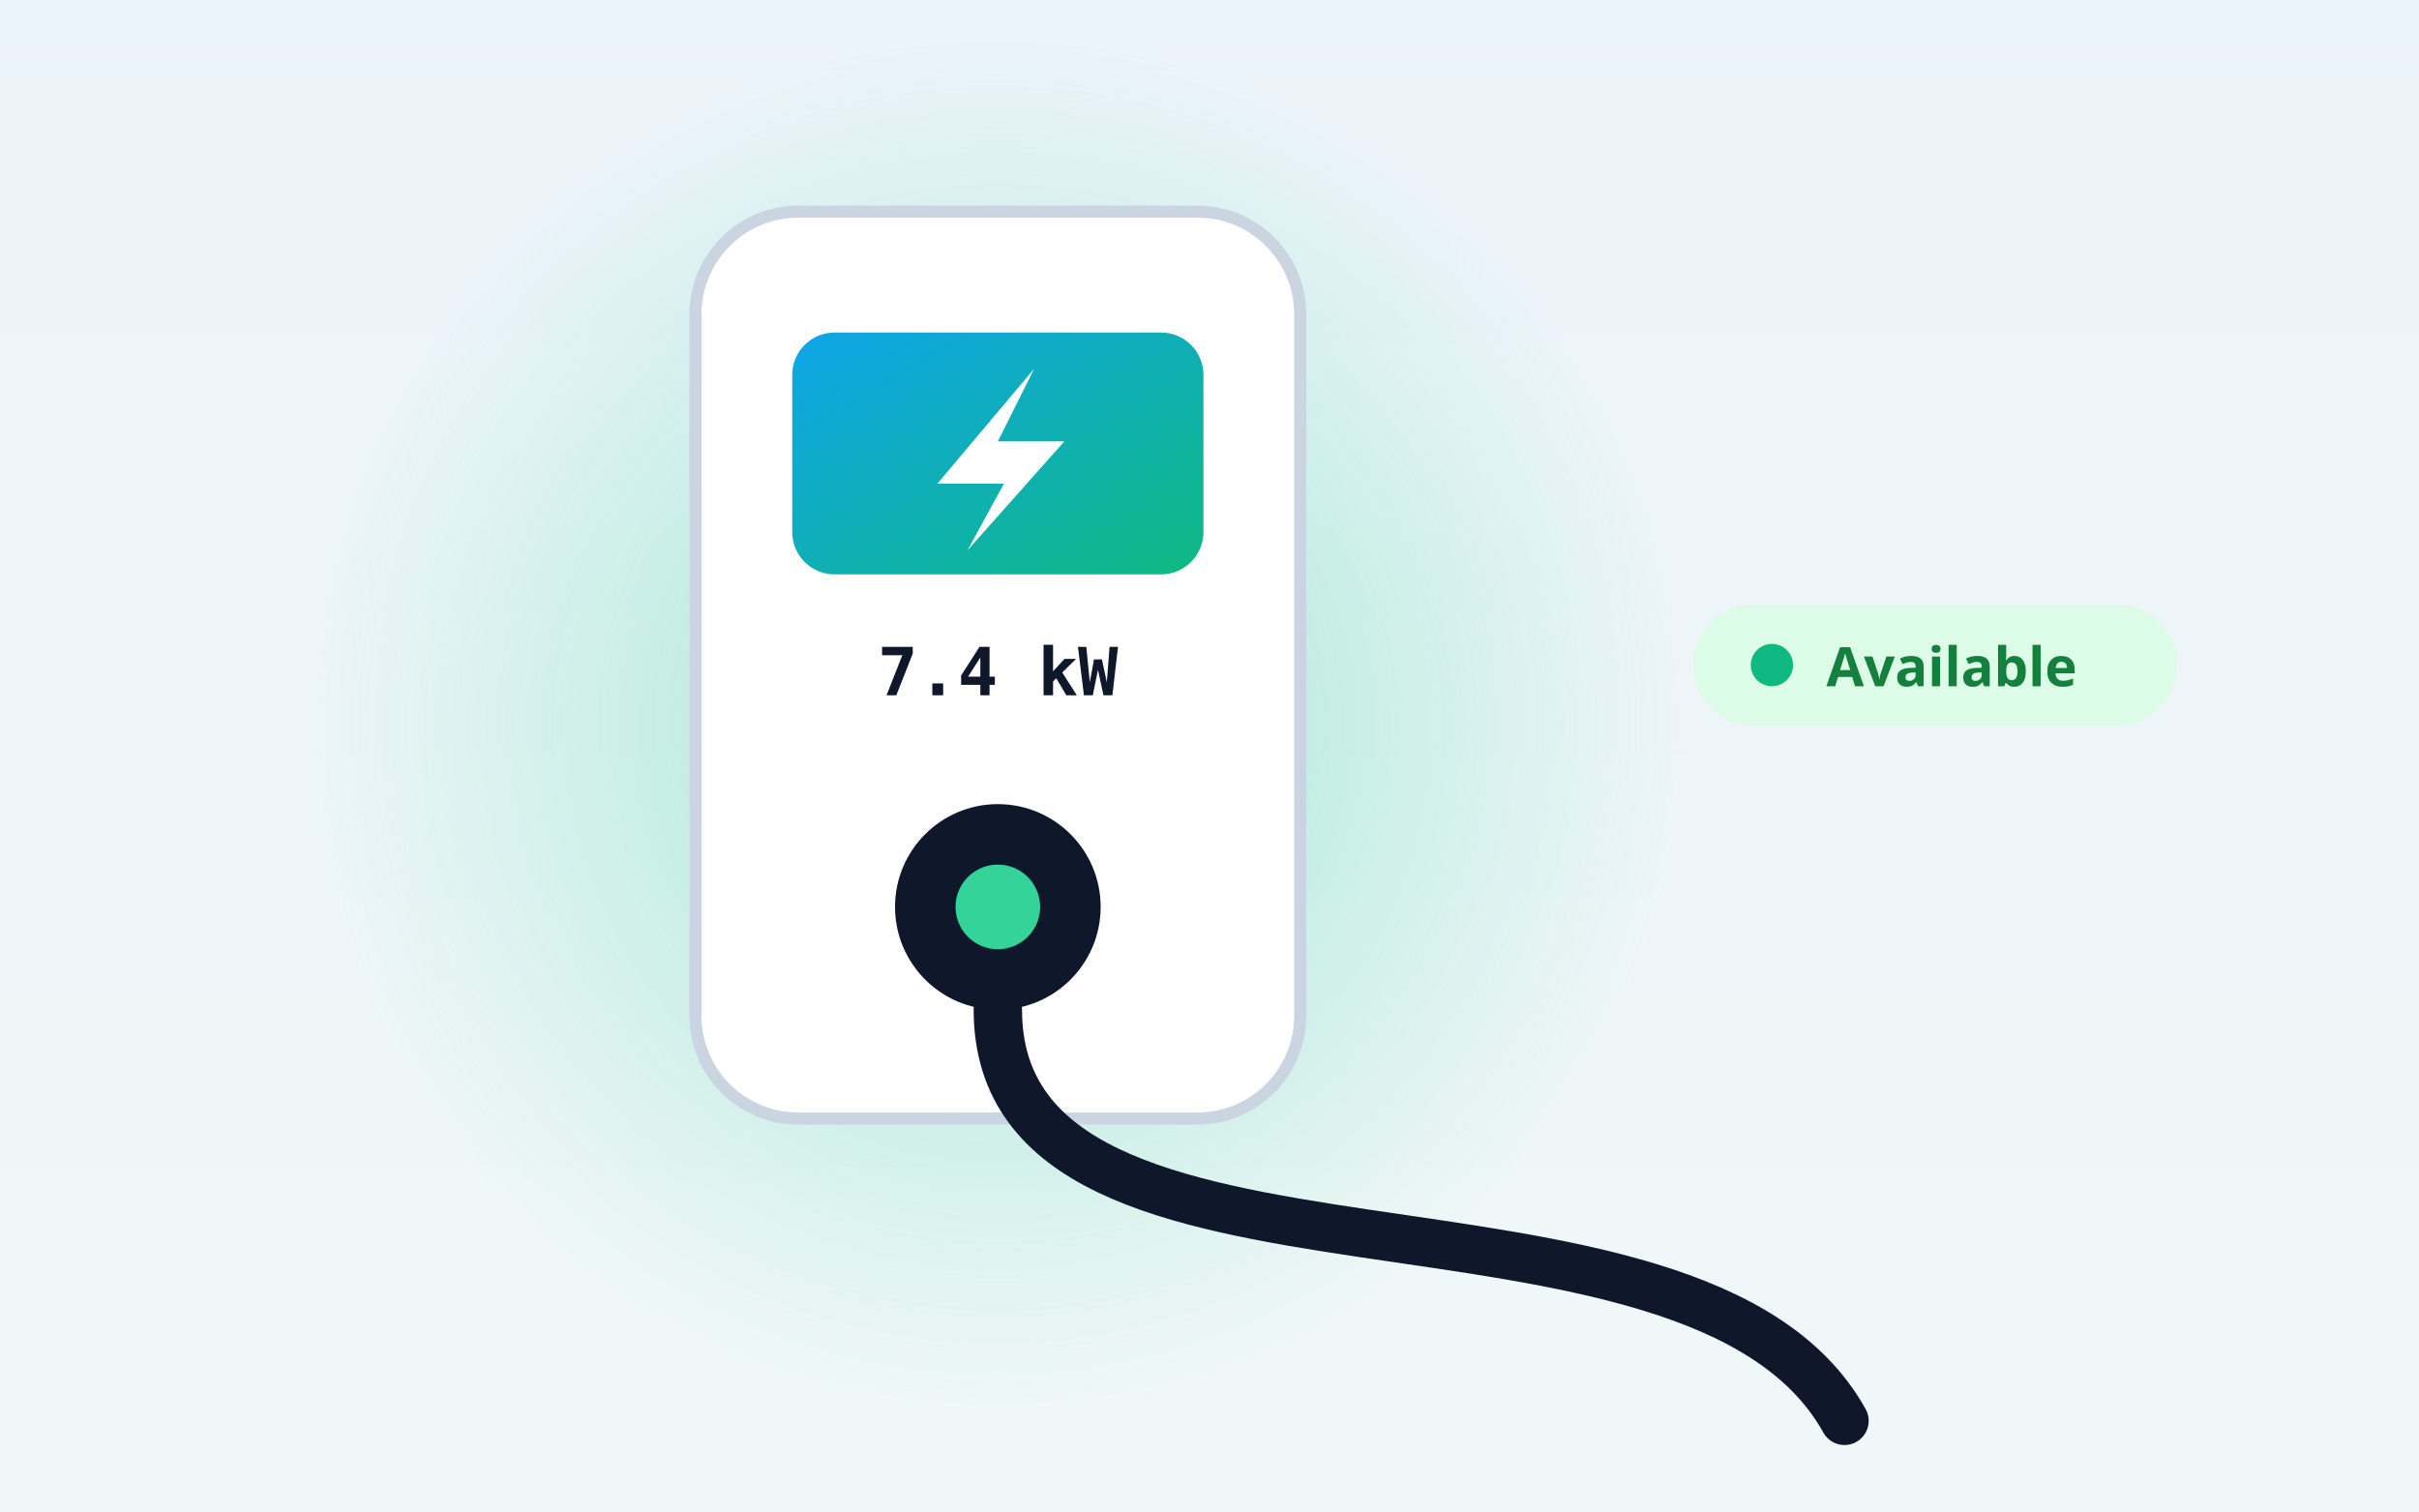
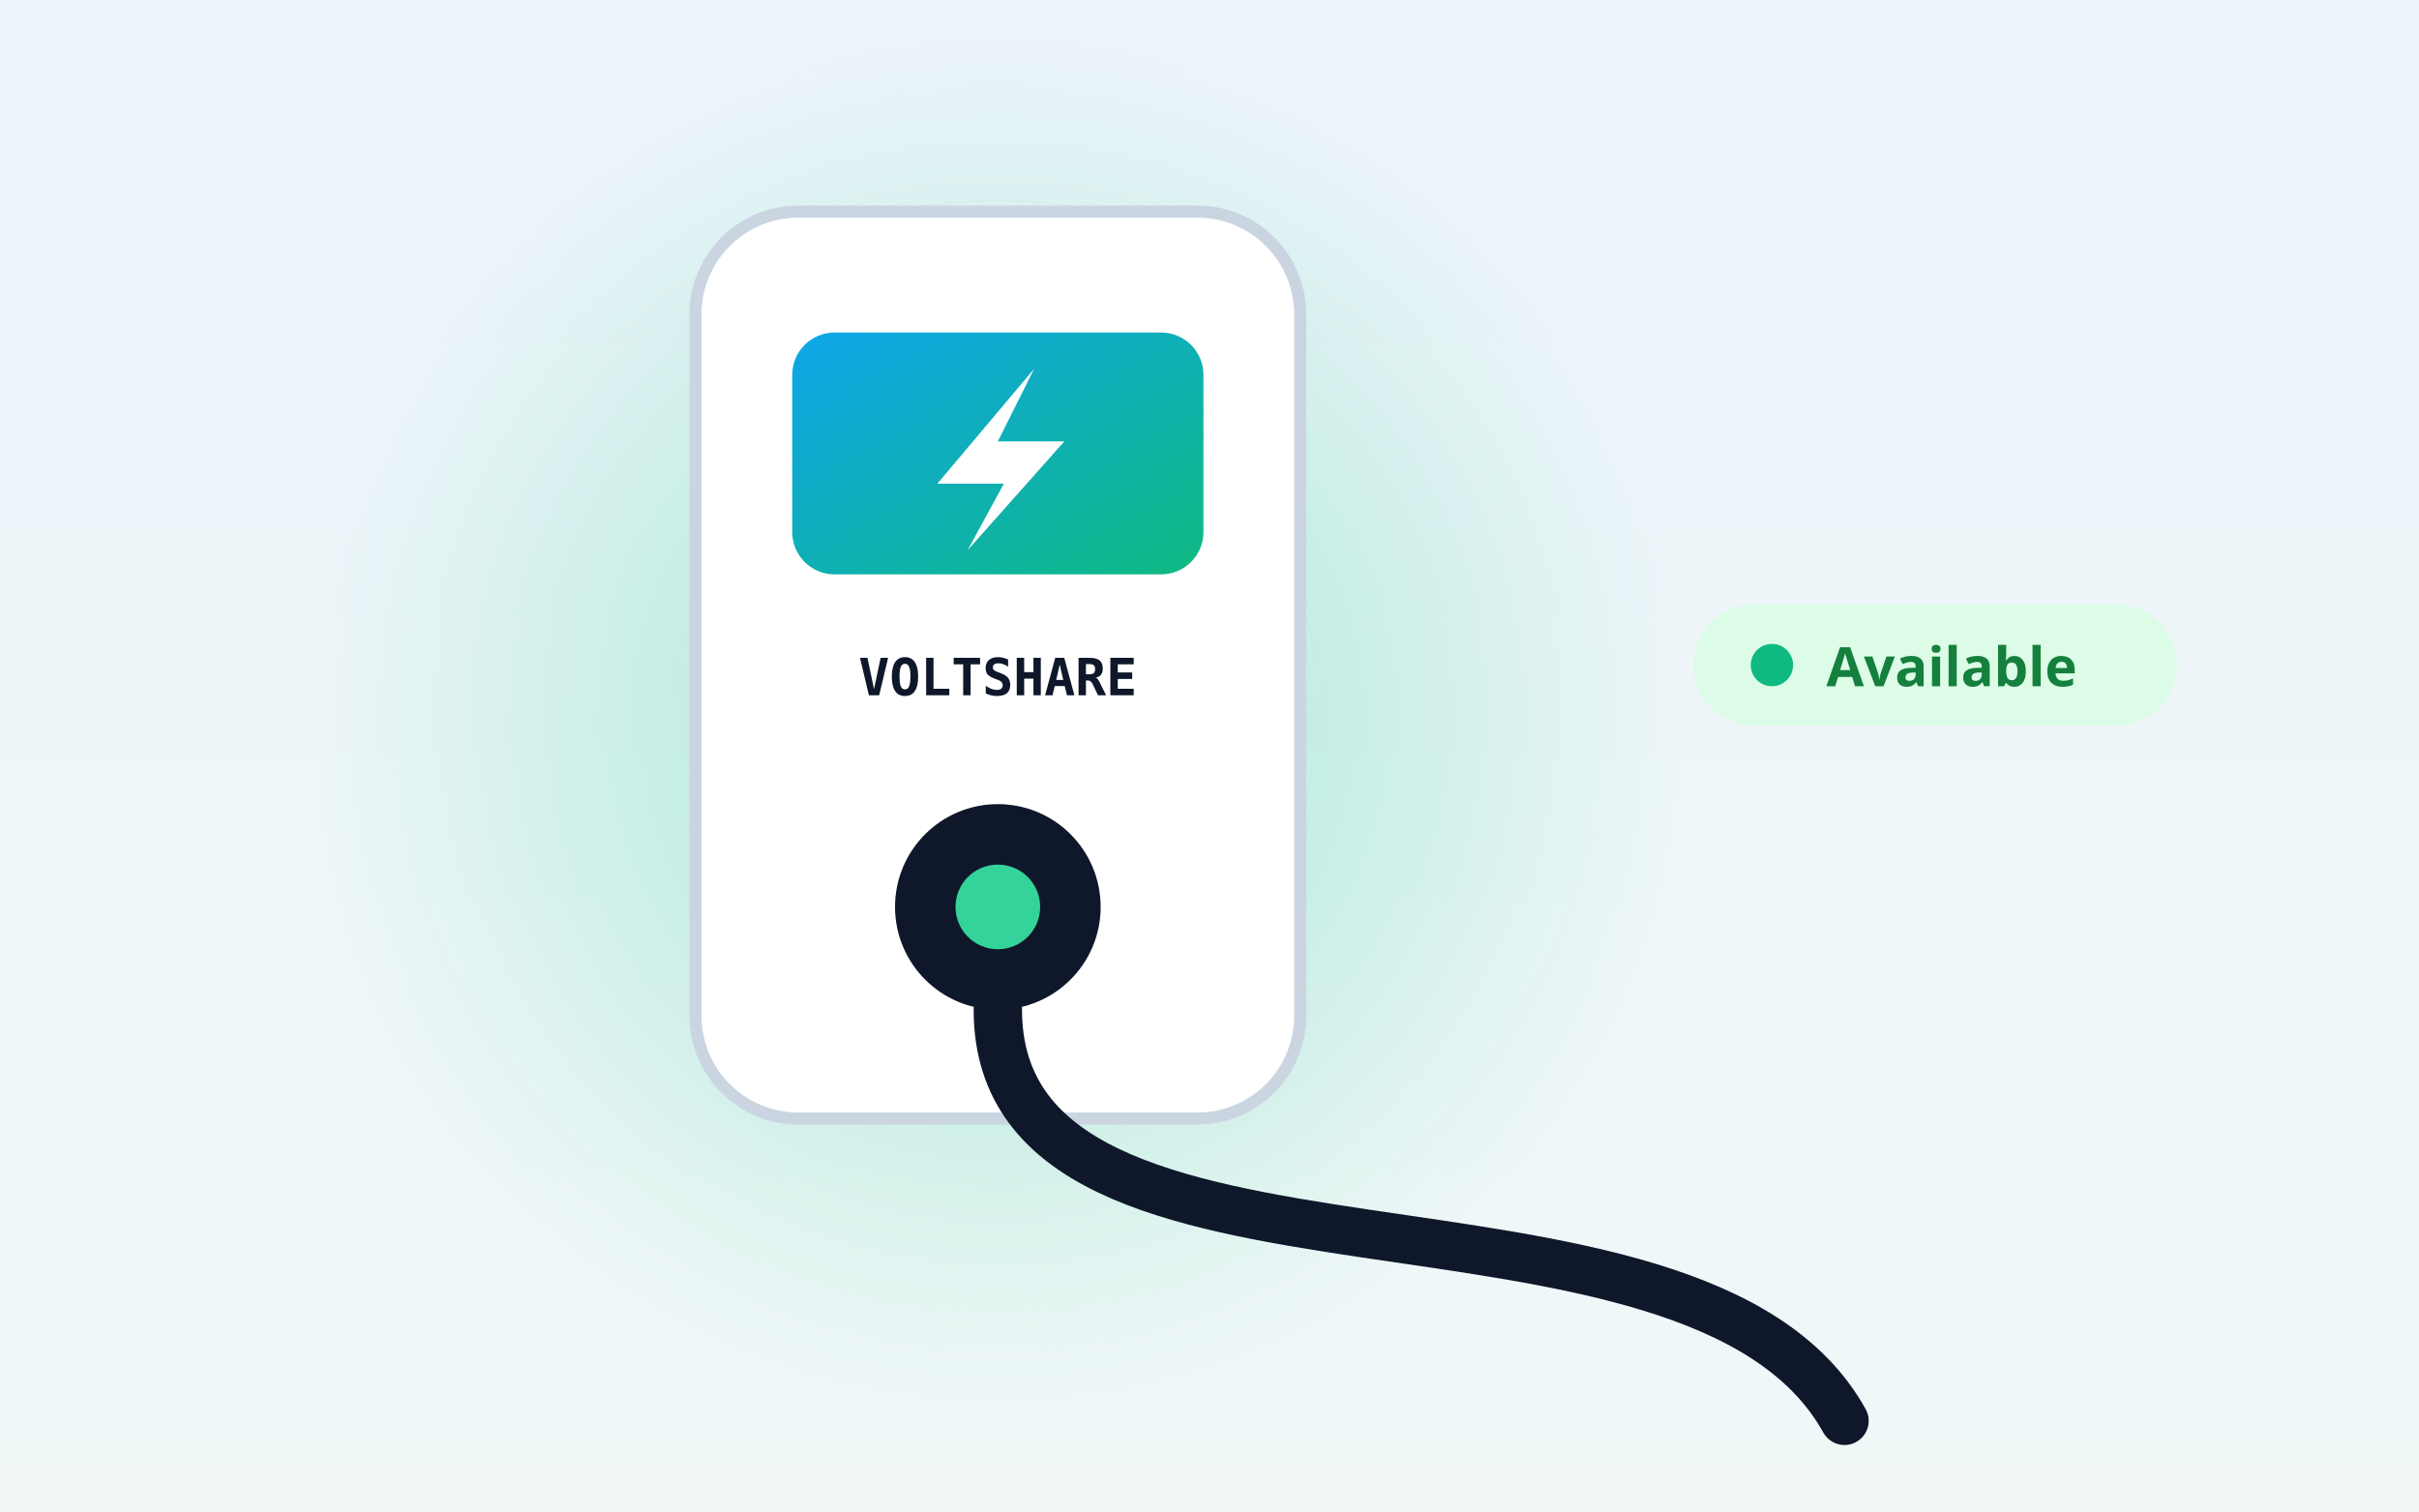
<svg xmlns="http://www.w3.org/2000/svg" viewBox="0 0 800 500" width="800" height="500">
  <defs>
    <linearGradient id="sky-closeup-1" x1="0" y1="0" x2="0" y2="1">
      <stop offset="0" stop-color="#E0F2FE" />
      <stop offset="1" stop-color="#F0FDF4" />
    </linearGradient>
    <linearGradient id="brand-closeup-1" x1="0" y1="0" x2="1" y2="1">
      <stop offset="0" stop-color="#0EA5E9" />
      <stop offset="1" stop-color="#10B981" />
    </linearGradient>
    <radialGradient id="glow-closeup-1">
      <stop offset="0" stop-color="#34D399" stop-opacity=".9" />
      <stop offset="1" stop-color="#34D399" stop-opacity="0" />
    </radialGradient>
  </defs>
  <rect width="800" height="500" fill="url(#sky-closeup-1)" />
  <rect width="800" height="500" fill="#F1F5F9" />
  <rect x="0" y="0" width="800" height="500" fill="url(#sky-closeup-1)" opacity=".35" />
  <ellipse cx="330" cy="240" rx="230" ry="230" fill="url(#glow-closeup-1)" opacity=".45" />
  <rect x="230" y="70" width="200" height="300" rx="34" fill="#fff" stroke="#CBD5E1" stroke-width="4" />
  <rect x="262" y="110" width="136" height="80" rx="14" fill="url(#brand-closeup-1)" />
  <path d="M342 122 L310 160 H332 L320 182 L352 146 H330Z" fill="#fff" />
-   <text x="330" y="230" text-anchor="middle" font-family="monospace" font-size="22" font-weight="700" fill="#0F172A">7.4 kW</text>
+   <text x="330" y="230" text-anchor="middle" font-family="monospace" font-size="17" font-weight="700" fill="#0F172A">VOLTSHARE</text>
  <circle cx="330" cy="300" r="34" fill="#0F172A" />
  <circle cx="330" cy="300" r="14" fill="#34D399" />
  <path d="M330 334 C 330 440, 560 380, 610 470" fill="none" stroke="#0F172A" stroke-width="16" stroke-linecap="round" />
  <rect x="560" y="200" width="160" height="40" rx="20" fill="#DCFCE7" />
  <circle cx="586" cy="220" r="7" fill="#10B981" />
  <text x="604" y="227" font-family="sans-serif" font-size="18" font-weight="600" fill="#15803D">Available</text>
</svg>
